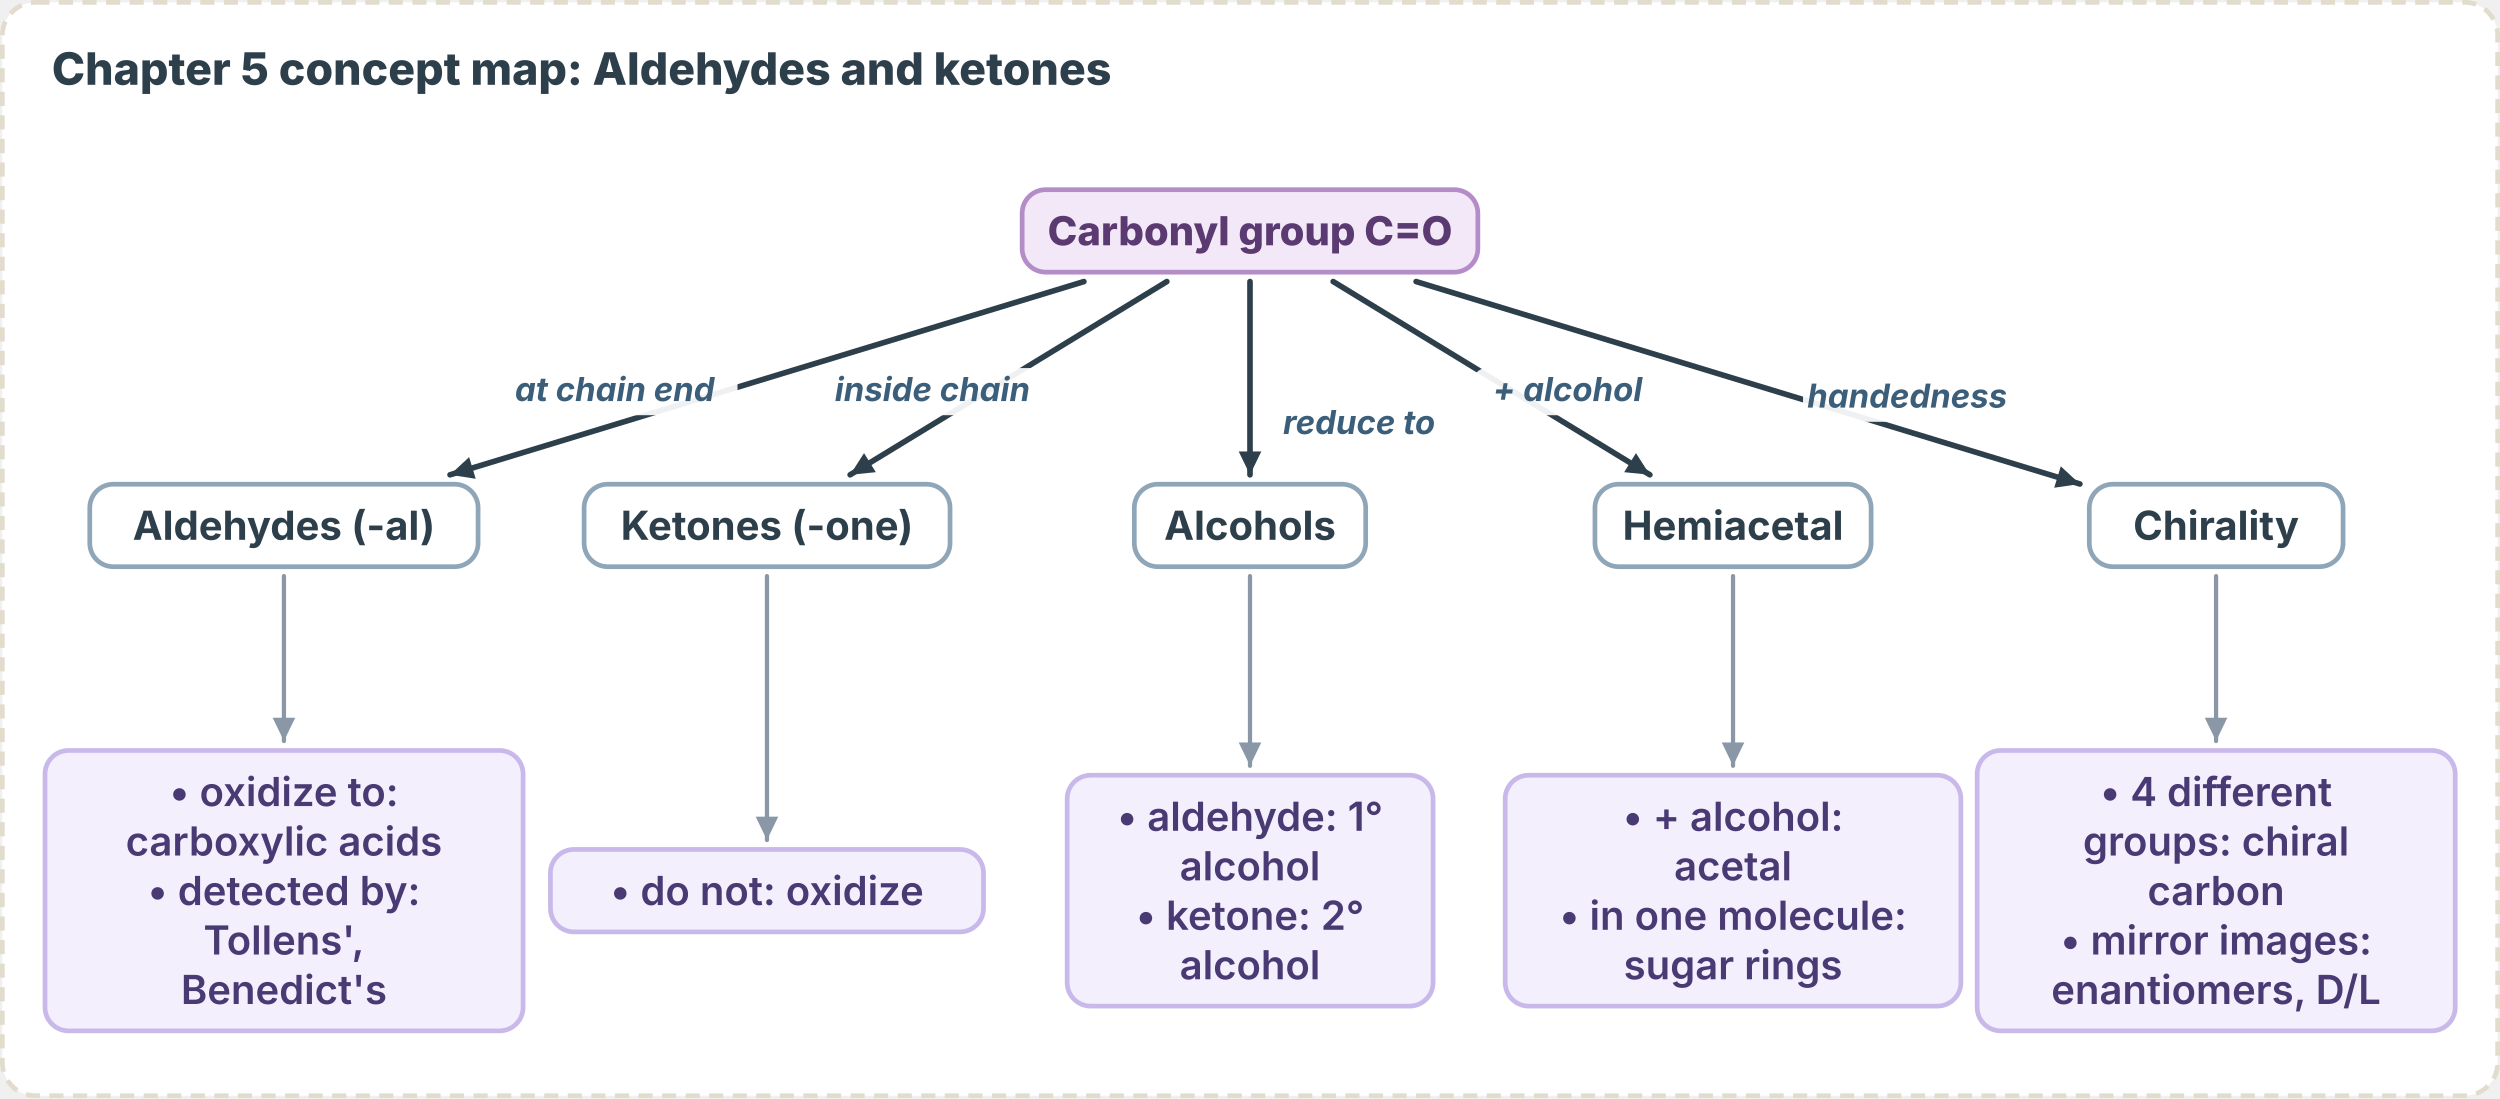
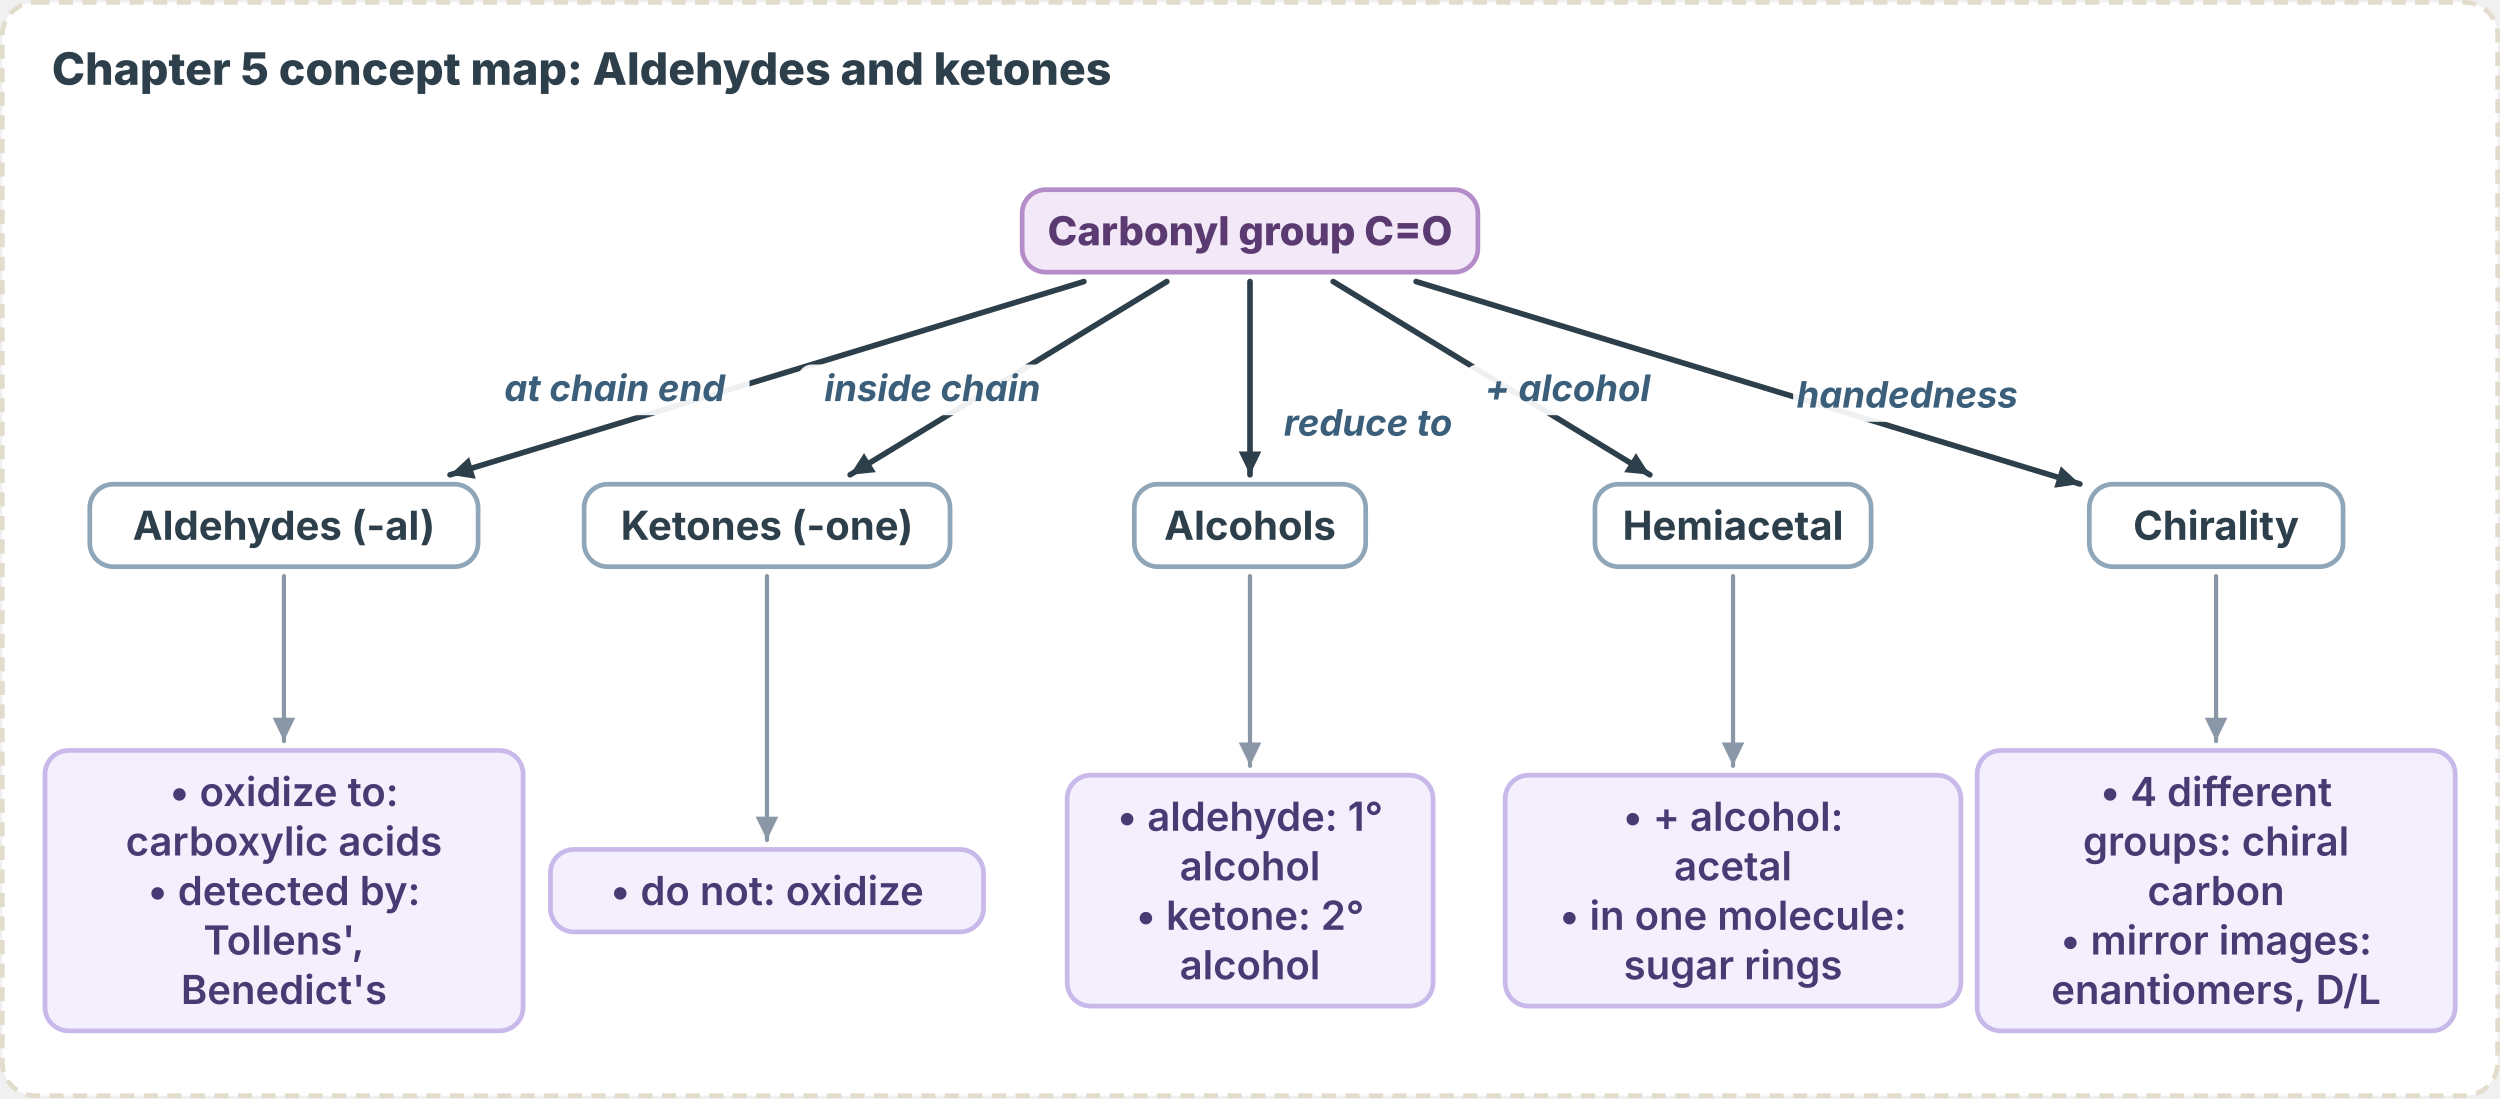
<svg xmlns="http://www.w3.org/2000/svg" viewBox="0 0 1061 466" width="1061" height="466" style="max-width:100%;height:auto;display:block;margin:0 auto" role="img" aria-label="Concept map for Chapter 5, Aldehydes and ketones. Carbonyl group C=O at chain end Aldehydes (-al) (oxidize to: carboxylic acids; detected by: Tollens', Benedict's). Carbonyl group C=O inside chain Ketones (-one) (do not: oxidize). Carbonyl group C=O reduce to Alcohols (aldehyde: 1° alcohol; ketone: 2° alcohol). Carbonyl group C=O + alcohol Hemiacetal (+ alcohol: acetal; in one molecule: sugar rings). Carbonyl group C=O handedness Chirality (4 different groups: chiral carbon; mirror images: enantiomers, D/L).">
  <rect x="1" y="1" width="1059" height="464" rx="14" fill="#ffffff" stroke="#e2dccd" stroke-width="2" stroke-dasharray="6 4" />
  <text x="22" y="36" font-size="19" font-weight="800" fill="#2d3f4b" font-family="Nunito,Inter,Helvetica,Arial,sans-serif">Chapter 5 concept map: Aldehydes and ketones</text>
  <path d="M460.0 119.5 L191.0 201.5" fill="none" stroke="#2d3f4b" stroke-width="2.4" stroke-linecap="round" stroke-linejoin="round" />
  <path d="M191.0 201.5 L199.1 194.0 L201.9 203.2 Z" fill="#2d3f4b" />
  <path d="M120.5 244.5 L120.5 314.5" fill="none" stroke="#8a97a6" stroke-width="1.8" stroke-linecap="round" stroke-linejoin="round" />
  <path d="M120.5 314.5 L115.7 304.6 L125.3 304.6 Z" fill="#8a97a6" />
  <path d="M495.2 119.5 L360.8 201.5" fill="none" stroke="#2d3f4b" stroke-width="2.4" stroke-linecap="round" stroke-linejoin="round" />
  <path d="M360.8 201.5 L366.7 192.3 L371.7 200.4 Z" fill="#2d3f4b" />
  <path d="M325.5 244.5 L325.5 356.5" fill="none" stroke="#8a97a6" stroke-width="1.8" stroke-linecap="round" stroke-linejoin="round" />
  <path d="M325.5 356.5 L320.7 346.6 L330.3 346.6 Z" fill="#8a97a6" />
  <path d="M530.5 119.5 L530.5 201.5" fill="none" stroke="#2d3f4b" stroke-width="2.4" stroke-linecap="round" stroke-linejoin="round" />
  <path d="M530.5 201.5 L525.7 191.6 L535.3 191.6 Z" fill="#2d3f4b" />
  <path d="M530.5 244.5 L530.5 325.0" fill="none" stroke="#8a97a6" stroke-width="1.8" stroke-linecap="round" stroke-linejoin="round" />
  <path d="M530.5 325.0 L525.7 315.1 L535.3 315.1 Z" fill="#8a97a6" />
  <path d="M565.8 119.5 L700.2 201.5" fill="none" stroke="#2d3f4b" stroke-width="2.4" stroke-linecap="round" stroke-linejoin="round" />
  <path d="M700.2 201.5 L689.3 200.4 L694.3 192.3 Z" fill="#2d3f4b" />
  <path d="M735.5 244.5 L735.5 325.0" fill="none" stroke="#8a97a6" stroke-width="1.8" stroke-linecap="round" stroke-linejoin="round" />
  <path d="M735.5 325.0 L730.7 315.1 L740.3 315.1 Z" fill="#8a97a6" />
  <path d="M601.0 119.5 L882.7 205.4" fill="none" stroke="#2d3f4b" stroke-width="2.4" stroke-linecap="round" stroke-linejoin="round" />
  <path d="M882.7 205.4 L871.8 207.0 L874.6 197.9 Z" fill="#2d3f4b" />
  <path d="M940.5 244.5 L940.5 314.5" fill="none" stroke="#8a97a6" stroke-width="1.8" stroke-linecap="round" stroke-linejoin="round" />
  <path d="M940.5 314.5 L935.7 304.6 L945.3 304.6 Z" fill="#8a97a6" />
  <rect x="433.8" y="80.5" width="193.4" height="35.0" rx="10" fill="#f2e8f7" stroke="#b48cc8" stroke-width="2" />
  <text x="530.5" y="104.1" text-anchor="middle" font-size="17" font-weight="800" fill="#5b3a72" font-family="Nunito,Inter,Helvetica,Arial,sans-serif">Carbonyl group C=O</text>
  <rect x="38.1" y="205.5" width="164.8" height="35.0" rx="10" fill="#ffffff" stroke="#8fa6b8" stroke-width="2" />
  <text x="120.5" y="229.1" text-anchor="middle" font-size="17" font-weight="700" fill="#2d3f4b" font-family="Nunito,Inter,Helvetica,Arial,sans-serif">Aldehydes (-al)</text>
  <rect x="19.1" y="318.5" width="202.9" height="119.0" rx="10" fill="#f3effd" stroke="#c9b8ea" stroke-width="2" />
  <text x="120.5" y="342.1" text-anchor="middle" font-size="17" font-weight="600" fill="#4a3a73" font-family="Nunito,Inter,Helvetica,Arial,sans-serif">• oxidize to:</text>
  <text x="120.5" y="363.1" text-anchor="middle" font-size="17" font-weight="600" fill="#4a3a73" font-family="Nunito,Inter,Helvetica,Arial,sans-serif">   carboxylic acids</text>
  <text x="120.5" y="384.1" text-anchor="middle" font-size="17" font-weight="600" fill="#4a3a73" font-family="Nunito,Inter,Helvetica,Arial,sans-serif">• detected by:</text>
  <text x="120.5" y="405.1" text-anchor="middle" font-size="17" font-weight="600" fill="#4a3a73" font-family="Nunito,Inter,Helvetica,Arial,sans-serif">   Tollens',</text>
  <text x="120.5" y="426.1" text-anchor="middle" font-size="17" font-weight="600" fill="#4a3a73" font-family="Nunito,Inter,Helvetica,Arial,sans-serif">   Benedict's</text>
  <rect x="247.9" y="205.5" width="155.3" height="35.0" rx="10" fill="#ffffff" stroke="#8fa6b8" stroke-width="2" />
  <text x="325.5" y="229.1" text-anchor="middle" font-size="17" font-weight="700" fill="#2d3f4b" font-family="Nunito,Inter,Helvetica,Arial,sans-serif">Ketones (-one)</text>
  <rect x="233.6" y="360.5" width="183.8" height="35.0" rx="10" fill="#f3effd" stroke="#c9b8ea" stroke-width="2" />
  <text x="325.5" y="384.1" text-anchor="middle" font-size="17" font-weight="600" fill="#4a3a73" font-family="Nunito,Inter,Helvetica,Arial,sans-serif">• do not: oxidize</text>
  <rect x="481.4" y="205.5" width="98.2" height="35.0" rx="10" fill="#ffffff" stroke="#8fa6b8" stroke-width="2" />
  <text x="530.5" y="229.1" text-anchor="middle" font-size="17" font-weight="700" fill="#2d3f4b" font-family="Nunito,Inter,Helvetica,Arial,sans-serif">Alcohols</text>
  <rect x="452.9" y="329.0" width="155.3" height="98.0" rx="10" fill="#f3effd" stroke="#c9b8ea" stroke-width="2" />
  <text x="530.5" y="352.6" text-anchor="middle" font-size="17" font-weight="600" fill="#4a3a73" font-family="Nunito,Inter,Helvetica,Arial,sans-serif">• aldehyde: 1°</text>
  <text x="530.5" y="373.6" text-anchor="middle" font-size="17" font-weight="600" fill="#4a3a73" font-family="Nunito,Inter,Helvetica,Arial,sans-serif">   alcohol</text>
  <text x="530.5" y="394.6" text-anchor="middle" font-size="17" font-weight="600" fill="#4a3a73" font-family="Nunito,Inter,Helvetica,Arial,sans-serif">• ketone: 2°</text>
  <text x="530.5" y="415.6" text-anchor="middle" font-size="17" font-weight="600" fill="#4a3a73" font-family="Nunito,Inter,Helvetica,Arial,sans-serif">   alcohol</text>
  <rect x="676.9" y="205.5" width="117.2" height="35.0" rx="10" fill="#ffffff" stroke="#8fa6b8" stroke-width="2" />
  <text x="735.5" y="229.1" text-anchor="middle" font-size="17" font-weight="700" fill="#2d3f4b" font-family="Nunito,Inter,Helvetica,Arial,sans-serif">Hemiacetal</text>
  <rect x="638.8" y="329.0" width="193.4" height="98.0" rx="10" fill="#f3effd" stroke="#c9b8ea" stroke-width="2" />
  <text x="735.5" y="352.6" text-anchor="middle" font-size="17" font-weight="600" fill="#4a3a73" font-family="Nunito,Inter,Helvetica,Arial,sans-serif">• + alcohol:</text>
  <text x="735.5" y="373.6" text-anchor="middle" font-size="17" font-weight="600" fill="#4a3a73" font-family="Nunito,Inter,Helvetica,Arial,sans-serif">   acetal</text>
  <text x="735.5" y="394.6" text-anchor="middle" font-size="17" font-weight="600" fill="#4a3a73" font-family="Nunito,Inter,Helvetica,Arial,sans-serif">• in one molecule:</text>
  <text x="735.5" y="415.6" text-anchor="middle" font-size="17" font-weight="600" fill="#4a3a73" font-family="Nunito,Inter,Helvetica,Arial,sans-serif">   sugar rings</text>
  <rect x="886.7" y="205.5" width="107.7" height="35.0" rx="10" fill="#ffffff" stroke="#8fa6b8" stroke-width="2" />
  <text x="940.5" y="229.1" text-anchor="middle" font-size="17" font-weight="700" fill="#2d3f4b" font-family="Nunito,Inter,Helvetica,Arial,sans-serif">Chirality</text>
  <rect x="839.1" y="318.5" width="202.9" height="119.0" rx="10" fill="#f3effd" stroke="#c9b8ea" stroke-width="2" />
  <text x="940.5" y="342.1" text-anchor="middle" font-size="17" font-weight="600" fill="#4a3a73" font-family="Nunito,Inter,Helvetica,Arial,sans-serif">• 4 different</text>
  <text x="940.5" y="363.1" text-anchor="middle" font-size="17" font-weight="600" fill="#4a3a73" font-family="Nunito,Inter,Helvetica,Arial,sans-serif">   groups: chiral</text>
  <text x="940.5" y="384.1" text-anchor="middle" font-size="17" font-weight="600" fill="#4a3a73" font-family="Nunito,Inter,Helvetica,Arial,sans-serif">   carbon</text>
  <text x="940.5" y="405.1" text-anchor="middle" font-size="17" font-weight="600" fill="#4a3a73" font-family="Nunito,Inter,Helvetica,Arial,sans-serif">• mirror images:</text>
  <text x="940.5" y="426.1" text-anchor="middle" font-size="17" font-weight="600" fill="#4a3a73" font-family="Nunito,Inter,Helvetica,Arial,sans-serif">   enantiomers, D/L</text>
-   <rect x="208.9" y="156.2" width="104.1" height="20.0" rx="6" fill="#ffffff" fill-opacity="0.92" />
-   <text x="260.9" y="170.2" text-anchor="middle" font-size="14" font-weight="700" font-style="italic" fill="#3b5f7a" font-family="Nunito,Inter,Helvetica,Arial,sans-serif">at chain end</text>
-   <rect x="343.7" y="156.2" width="104.1" height="20.0" rx="6" fill="#ffffff" fill-opacity="0.92" />
-   <text x="395.7" y="170.2" text-anchor="middle" font-size="14" font-weight="700" font-style="italic" fill="#3b5f7a" font-family="Nunito,Inter,Helvetica,Arial,sans-serif">inside chain</text>
-   <rect x="536.5" y="170.2" width="80.6" height="20.0" rx="6" fill="#ffffff" fill-opacity="0.92" />
-   <text x="576.8" y="184.2" text-anchor="middle" font-size="14" font-weight="700" font-style="italic" fill="#3b5f7a" font-family="Nunito,Inter,Helvetica,Arial,sans-serif">reduce to</text>
-   <rect x="625.0" y="156.2" width="80.6" height="20.0" rx="6" fill="#ffffff" fill-opacity="0.92" />
-   <text x="665.3" y="170.2" text-anchor="middle" font-size="14" font-weight="700" font-style="italic" fill="#3b5f7a" font-family="Nunito,Inter,Helvetica,Arial,sans-serif">+ alcohol</text>
-   <rect x="765.2" y="159.0" width="88.4" height="20.0" rx="6" fill="#ffffff" fill-opacity="0.92" />
-   <text x="809.4" y="173.0" text-anchor="middle" font-size="14" font-weight="700" font-style="italic" fill="#3b5f7a" font-family="Nunito,Inter,Helvetica,Arial,sans-serif">handedness</text>
+   <rect x="203.9" y="154.7" width="114.2" height="21.5" rx="6" fill="#ffffff" fill-opacity="0.92" />
+   <text x="260.9" y="170.2" text-anchor="middle" font-size="15.5" font-weight="700" font-style="italic" fill="#3b5f7a" font-family="Nunito,Inter,Helvetica,Arial,sans-serif">at chain end</text>
+   <rect x="338.6" y="154.7" width="114.2" height="21.5" rx="6" fill="#ffffff" fill-opacity="0.92" />
+   <text x="395.7" y="170.2" text-anchor="middle" font-size="15.5" font-weight="700" font-style="italic" fill="#3b5f7a" font-family="Nunito,Inter,Helvetica,Arial,sans-serif">inside chain</text>
+   <rect x="536.5" y="169.4" width="88.1" height="21.5" rx="6" fill="#ffffff" fill-opacity="0.92" />
+   <text x="580.6" y="184.9" text-anchor="middle" font-size="15.5" font-weight="700" font-style="italic" fill="#3b5f7a" font-family="Nunito,Inter,Helvetica,Arial,sans-serif">reduce to</text>
+   <rect x="621.2" y="154.7" width="88.1" height="21.5" rx="6" fill="#ffffff" fill-opacity="0.92" />
+   <text x="665.3" y="170.2" text-anchor="middle" font-size="15.5" font-weight="700" font-style="italic" fill="#3b5f7a" font-family="Nunito,Inter,Helvetica,Arial,sans-serif">+ alcohol</text>
+   <rect x="761.0" y="157.5" width="96.8" height="21.5" rx="6" fill="#ffffff" fill-opacity="0.92" />
+   <text x="809.4" y="173.0" text-anchor="middle" font-size="15.5" font-weight="700" font-style="italic" fill="#3b5f7a" font-family="Nunito,Inter,Helvetica,Arial,sans-serif">handedness</text>
</svg>
